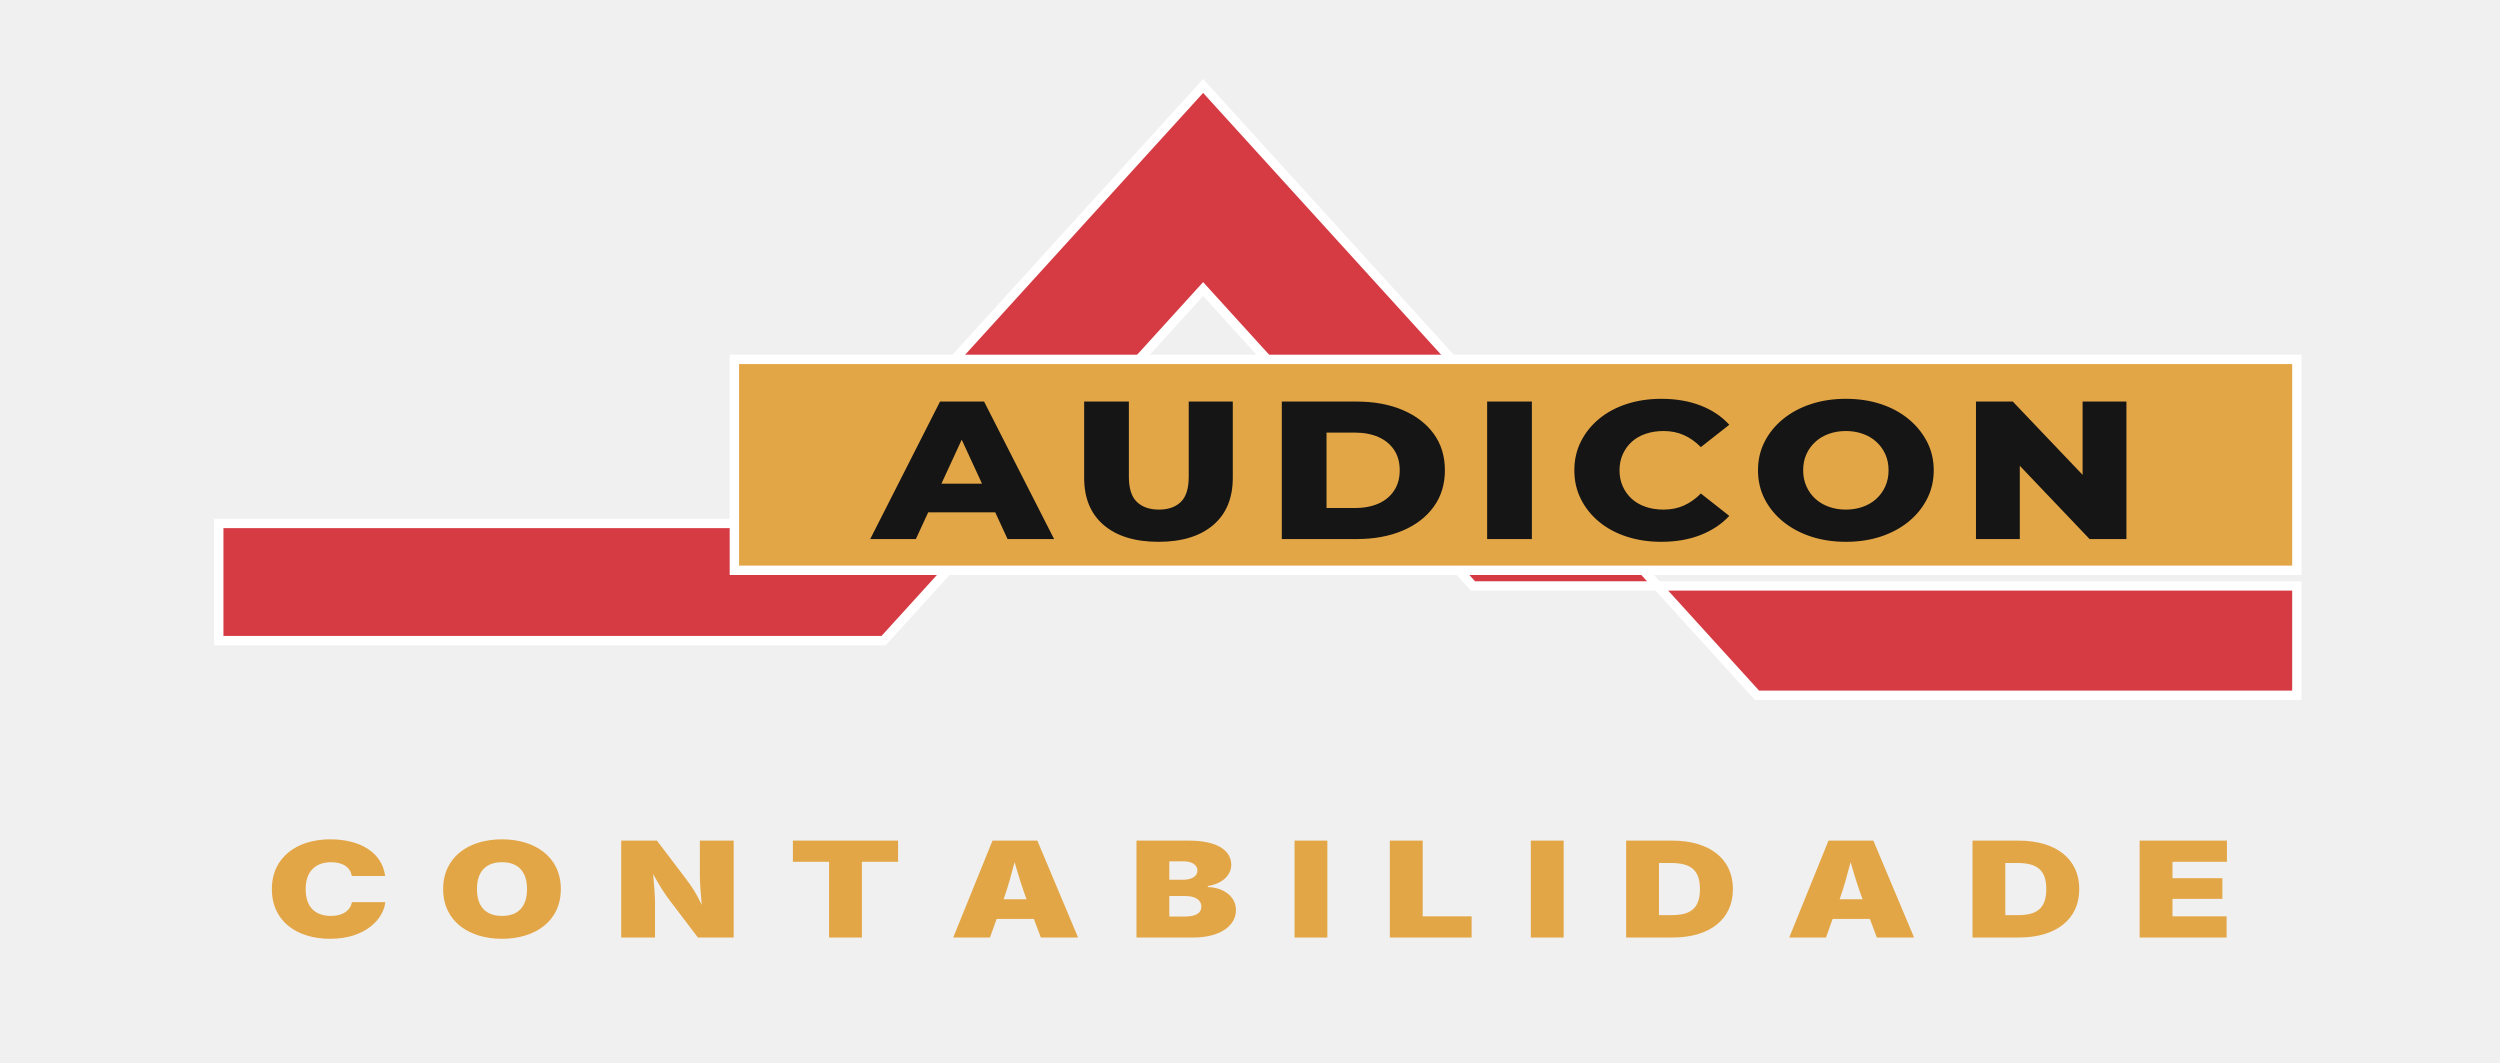
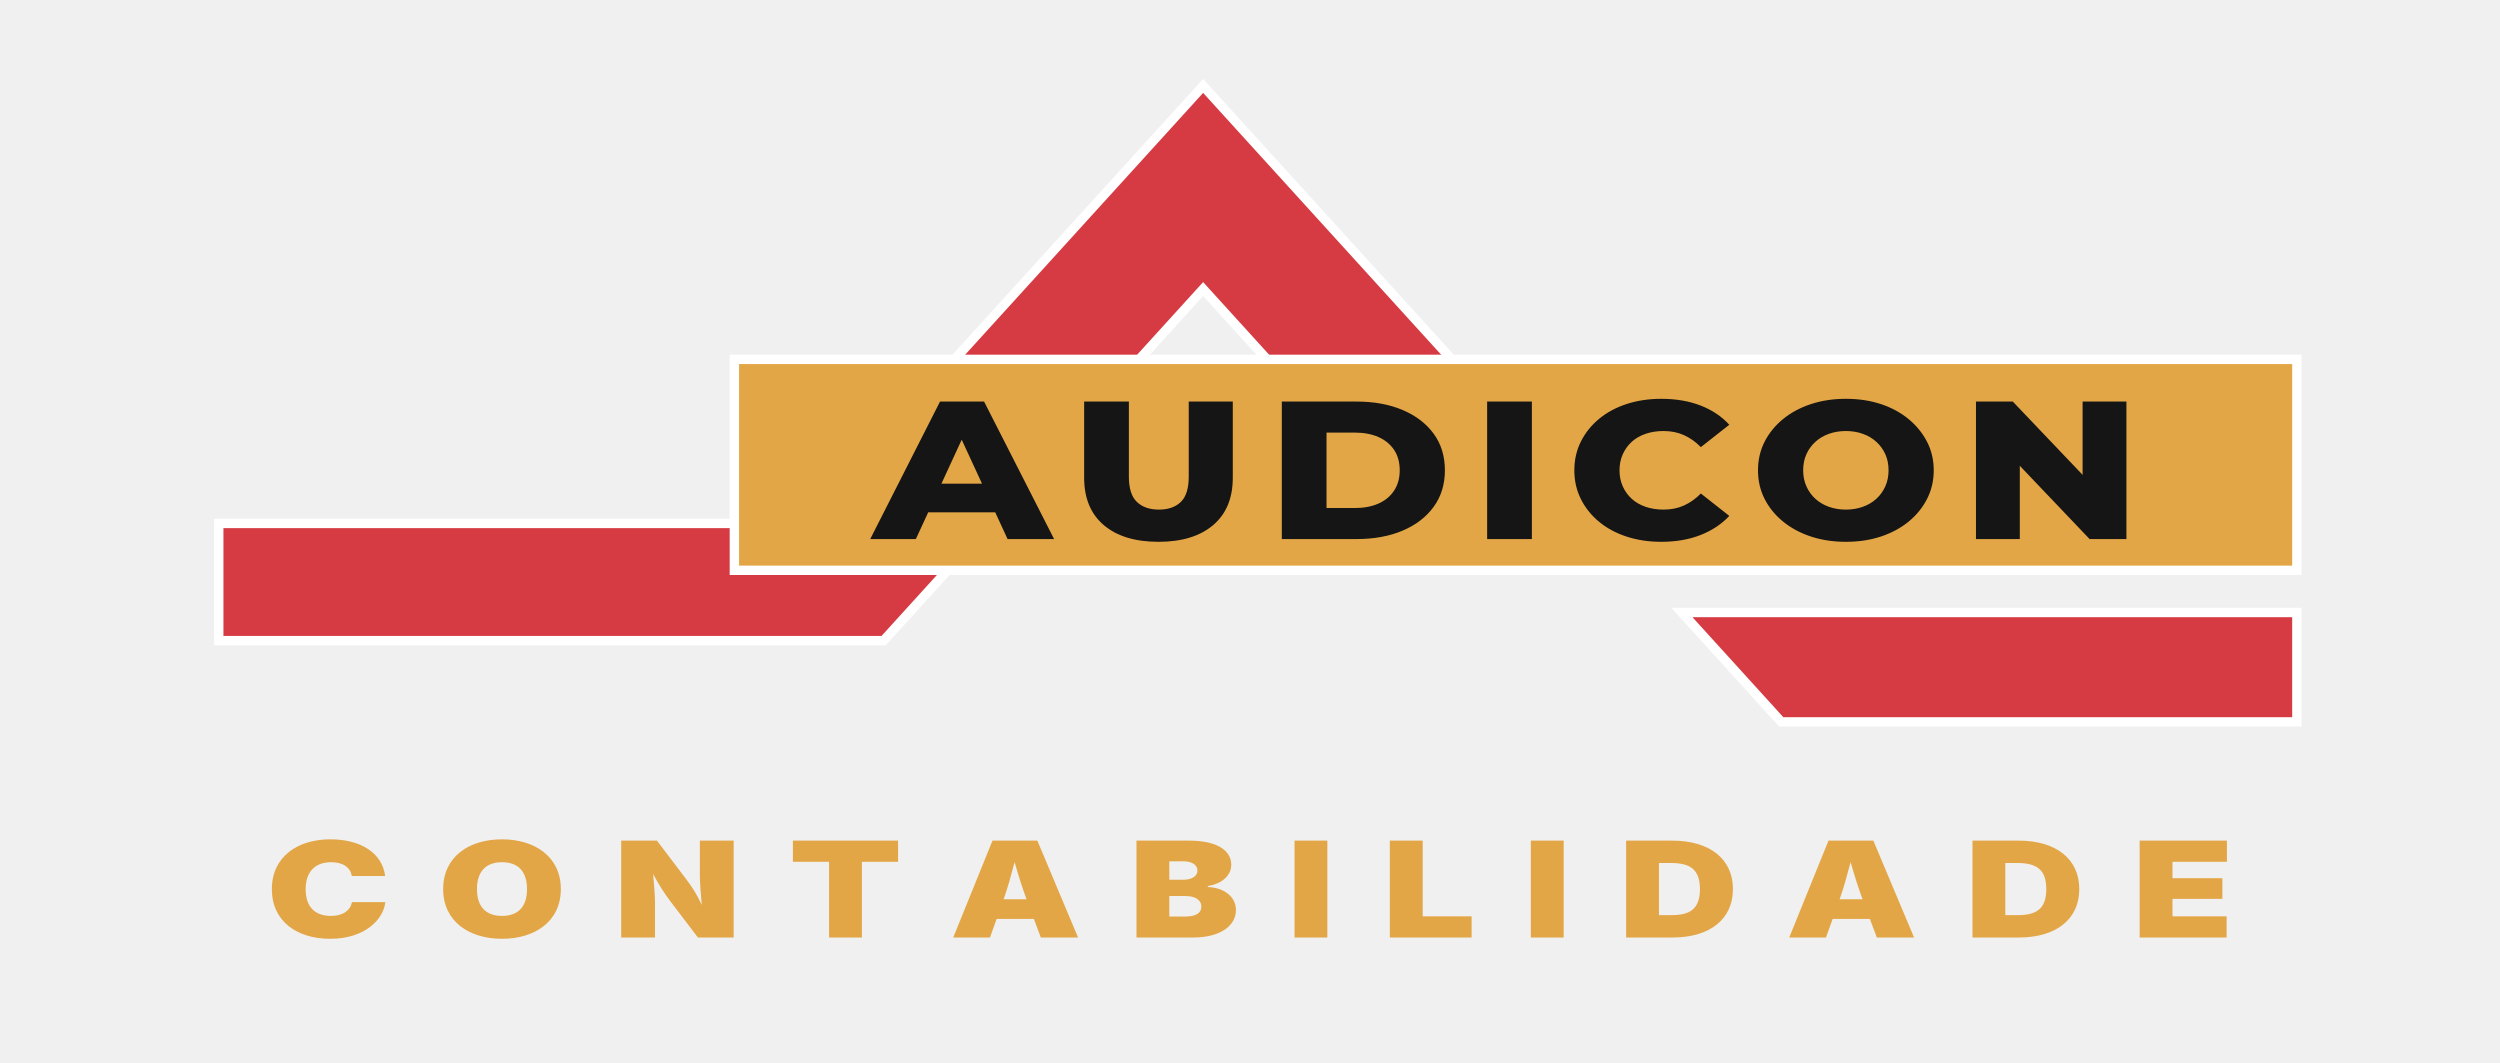
<svg xmlns="http://www.w3.org/2000/svg" viewBox="0 0 1600 680" width="1600" height="680">
-   <path id="simbolo" d="M140.0,335.0 L515.5,335.0 L770.0,55.0 L1124.5,445.0 L1470.0,445.0 L1470.0,375.0 L942.7,375.0 L770.0,185.0 L565.5,410.0 L140.0,410.0 Z" fill="#D63A43" stroke="#FFFFFF" stroke-width="6" stroke-linejoin="miter" />
+   <path id="simbolo" d="M140.0,335.0 L515.5,335.0 L770.0,55.0 L1029.1,340.0 L910.9,340.0 L770.0,185.0 L565.5,410.0 L140.0,410.0 Z M1076.4,392.0 L1470.0,392.0 L1470.0,462.0 L1140.0,462.0 Z" fill="#D63A43" stroke="#FFFFFF" stroke-width="6" stroke-linejoin="miter" />
  <rect id="faixa" x="470" y="230" width="1000" height="135" fill="#E3A646" stroke="#FFFFFF" stroke-width="6" />
  <path id="audicon" d="M556.945 345.0 601.618 257.0H629.809L674.627 345.0H644.845L609.859 269.194H621.135L586.149 345.0ZM581.378 327.903 588.751 309.549H638.195L645.568 327.903ZM741.419 346.76Q719.011 346.76 706.433 336.074Q693.855 325.389 693.855 305.777V257.0H722.48V305.023Q722.48 316.337 727.613 321.24Q732.745 326.143 741.708 326.143Q750.672 326.143 755.732 321.24Q760.792 316.337 760.792 305.023V257.0H788.983V305.777Q788.983 325.389 776.405 336.074Q763.828 346.76 741.419 346.76ZM820.356 345.0V257.0H868.209Q884.979 257.0 897.701 262.406Q910.424 267.811 917.58 277.617Q924.736 287.423 924.736 301.0Q924.736 314.451 917.58 324.32Q910.424 334.189 897.701 339.594Q884.979 345.0 868.209 345.0ZM848.981 325.137H867.052Q875.727 325.137 882.16 322.309Q888.593 319.48 892.208 314.011Q895.822 308.543 895.822 301.0Q895.822 293.331 892.208 287.926Q888.593 282.52 882.16 279.691Q875.727 276.863 867.052 276.863H848.981ZM951.772 345.0V257.0H980.397V345.0ZM1063.237 346.76Q1051.237 346.76 1041.045 343.429Q1030.853 340.097 1023.407 333.937Q1015.962 327.777 1011.769 319.417Q1007.577 311.057 1007.577 301.0Q1007.577 290.943 1011.769 282.583Q1015.962 274.223 1023.407 268.063Q1030.853 261.903 1041.045 258.571Q1051.237 255.24 1063.237 255.24Q1077.26 255.24 1088.32 259.514Q1099.38 263.789 1106.753 271.834L1088.537 286.166Q1083.621 281.137 1077.766 278.497Q1071.911 275.857 1064.683 275.857Q1058.466 275.857 1053.261 277.617Q1048.057 279.377 1044.37 282.709Q1040.684 286.04 1038.587 290.691Q1036.491 295.343 1036.491 301.0Q1036.491 306.657 1038.587 311.309Q1040.684 315.96 1044.37 319.291Q1048.057 322.623 1053.261 324.383Q1058.466 326.143 1064.683 326.143Q1071.911 326.143 1077.766 323.503Q1083.621 320.863 1088.537 315.834L1106.753 330.166Q1099.38 338.086 1088.32 342.423Q1077.26 346.76 1063.237 346.76ZM1181.352 346.76Q1169.208 346.76 1158.944 343.366Q1148.679 339.971 1141.089 333.749Q1133.499 327.526 1129.307 319.229Q1125.114 310.931 1125.114 301.0Q1125.114 291.069 1129.307 282.771Q1133.499 274.474 1141.089 268.251Q1148.679 262.029 1158.944 258.634Q1169.208 255.24 1181.352 255.24Q1193.641 255.24 1203.833 258.634Q1214.025 262.029 1221.543 268.251Q1229.061 274.474 1233.326 282.771Q1237.591 291.069 1237.591 301.0Q1237.591 310.931 1233.326 319.291Q1229.061 327.651 1221.543 333.811Q1214.025 339.971 1203.833 343.366Q1193.641 346.76 1181.352 346.76ZM1181.352 326.143Q1187.135 326.143 1192.123 324.383Q1197.111 322.623 1200.797 319.291Q1204.484 315.96 1206.58 311.309Q1208.676 306.657 1208.676 301.0Q1208.676 295.217 1206.58 290.629Q1204.484 286.04 1200.797 282.709Q1197.111 279.377 1192.123 277.617Q1187.135 275.857 1181.352 275.857Q1175.569 275.857 1170.582 277.617Q1165.594 279.377 1161.907 282.709Q1158.221 286.04 1156.125 290.629Q1154.028 295.217 1154.028 301.0Q1154.028 306.657 1156.125 311.309Q1158.221 315.96 1161.907 319.291Q1165.594 322.623 1170.582 324.383Q1175.569 326.143 1181.352 326.143ZM1264.626 345.0V257.0H1288.191L1343.996 315.583H1332.864V257.0H1360.911V345.0H1337.345L1281.541 286.417H1292.673V345.0Z" fill="#151515" />
  <path id="contabilidade" d="M211.331 600.832C234.06 600.832 245.555 587.933 246.596 577.364H225.27C224.23 582.648 219.549 586.185 211.851 586.185C201.552 586.185 195.622 580.401 195.622 569.042C195.622 558.223 201.396 551.815 211.955 551.815C219.757 551.815 224.334 555.352 225.166 560.636H246.492C244.567 545.656 230.628 537.168 211.331 537.168C190.473 537.168 173.985 548.319 173.985 569.042C173.985 589.639 190.057 600.832 211.331 600.832ZM321.275 600.832C342.341 600.832 358.933 589.722 358.933 569.042C358.933 548.319 342.341 537.168 321.275 537.168C300.106 537.168 283.617 548.319 283.617 569.042C283.617 589.597 300.106 600.832 321.275 600.832ZM321.275 586.185C310.872 586.185 305.255 580.152 305.255 569.042C305.255 557.89 310.872 551.815 321.275 551.815C331.73 551.815 337.295 557.89 337.295 569.042C337.295 580.152 331.73 586.185 321.275 586.185ZM397.567 600.0H419.205V577.364C419.205 573.286 418.633 566.462 418.008 559.346C421.753 566.295 424.614 571.039 429.451 577.364L446.668 600.0H469.554V538.0H447.916V560.719C447.916 565.297 448.592 572.87 449.112 579.195C445.94 572.204 442.819 567.46 438.918 562.342L420.453 538.0H397.567ZM507.46 551.565H530.606V600.0H551.619V551.565H574.765V538.0H507.46ZM610.07 600.0H633.581L637.846 588.099H661.668L666.141 600.0H689.963L663.904 538.0H635.193ZM642.319 575.533C645.023 567.96 647.208 559.887 649.341 551.773C651.681 559.887 654.178 567.96 656.987 575.533ZM727.349 600.0H763.862C780.663 600.0 791.013 592.635 791.013 582.44C791.013 573.702 783.003 568.001 773.017 567.71V567.044C782.015 565.671 787.997 560.345 787.997 553.479C787.997 544.075 778.634 538.0 760.95 538.0H727.349ZM748.362 586.601V573.452H758.557C764.903 573.452 768.856 575.907 768.856 580.277C768.856 584.396 765.267 586.601 758.245 586.601ZM748.362 563.05V551.232H757.309C762.51 551.232 766.359 553.354 766.359 557.141C766.359 560.969 762.51 563.05 756.997 563.05ZM849.517 538.0H828.503V600.0H849.517ZM889.503 600.0H941.829V586.435H910.517V538.0H889.503ZM1000.748 538.0H979.735V600.0H1000.748ZM1070.591 600.0C1094.153 600.0 1109.081 588.391 1109.081 569.042C1109.081 549.651 1094.153 538.0 1070.279 538.0H1040.735V600.0ZM1061.748 585.686V552.314H1069.134C1081.305 552.314 1087.963 556.059 1087.963 569.042C1087.963 581.983 1081.305 585.686 1069.758 585.686ZM1145.114 600.0H1168.624L1172.889 588.099H1196.711L1201.185 600.0H1225.007L1198.948 538.0H1170.237ZM1177.362 575.533C1180.067 567.96 1182.252 559.887 1184.384 551.773C1186.725 559.887 1189.221 567.96 1192.03 575.533ZM1292.248 600.0C1315.81 600.0 1330.738 588.391 1330.738 569.042C1330.738 549.651 1315.81 538.0 1291.936 538.0H1262.393V600.0ZM1283.406 585.686V552.314H1290.792C1302.963 552.314 1309.621 556.059 1309.621 569.042C1309.621 581.983 1302.963 585.686 1291.416 585.686ZM1369.372 600.0H1425.027V586.435H1390.386V575.283H1422.322V562.051H1390.386V551.565H1425.235V538.0H1369.372Z" fill="#E3A646" />
</svg>
